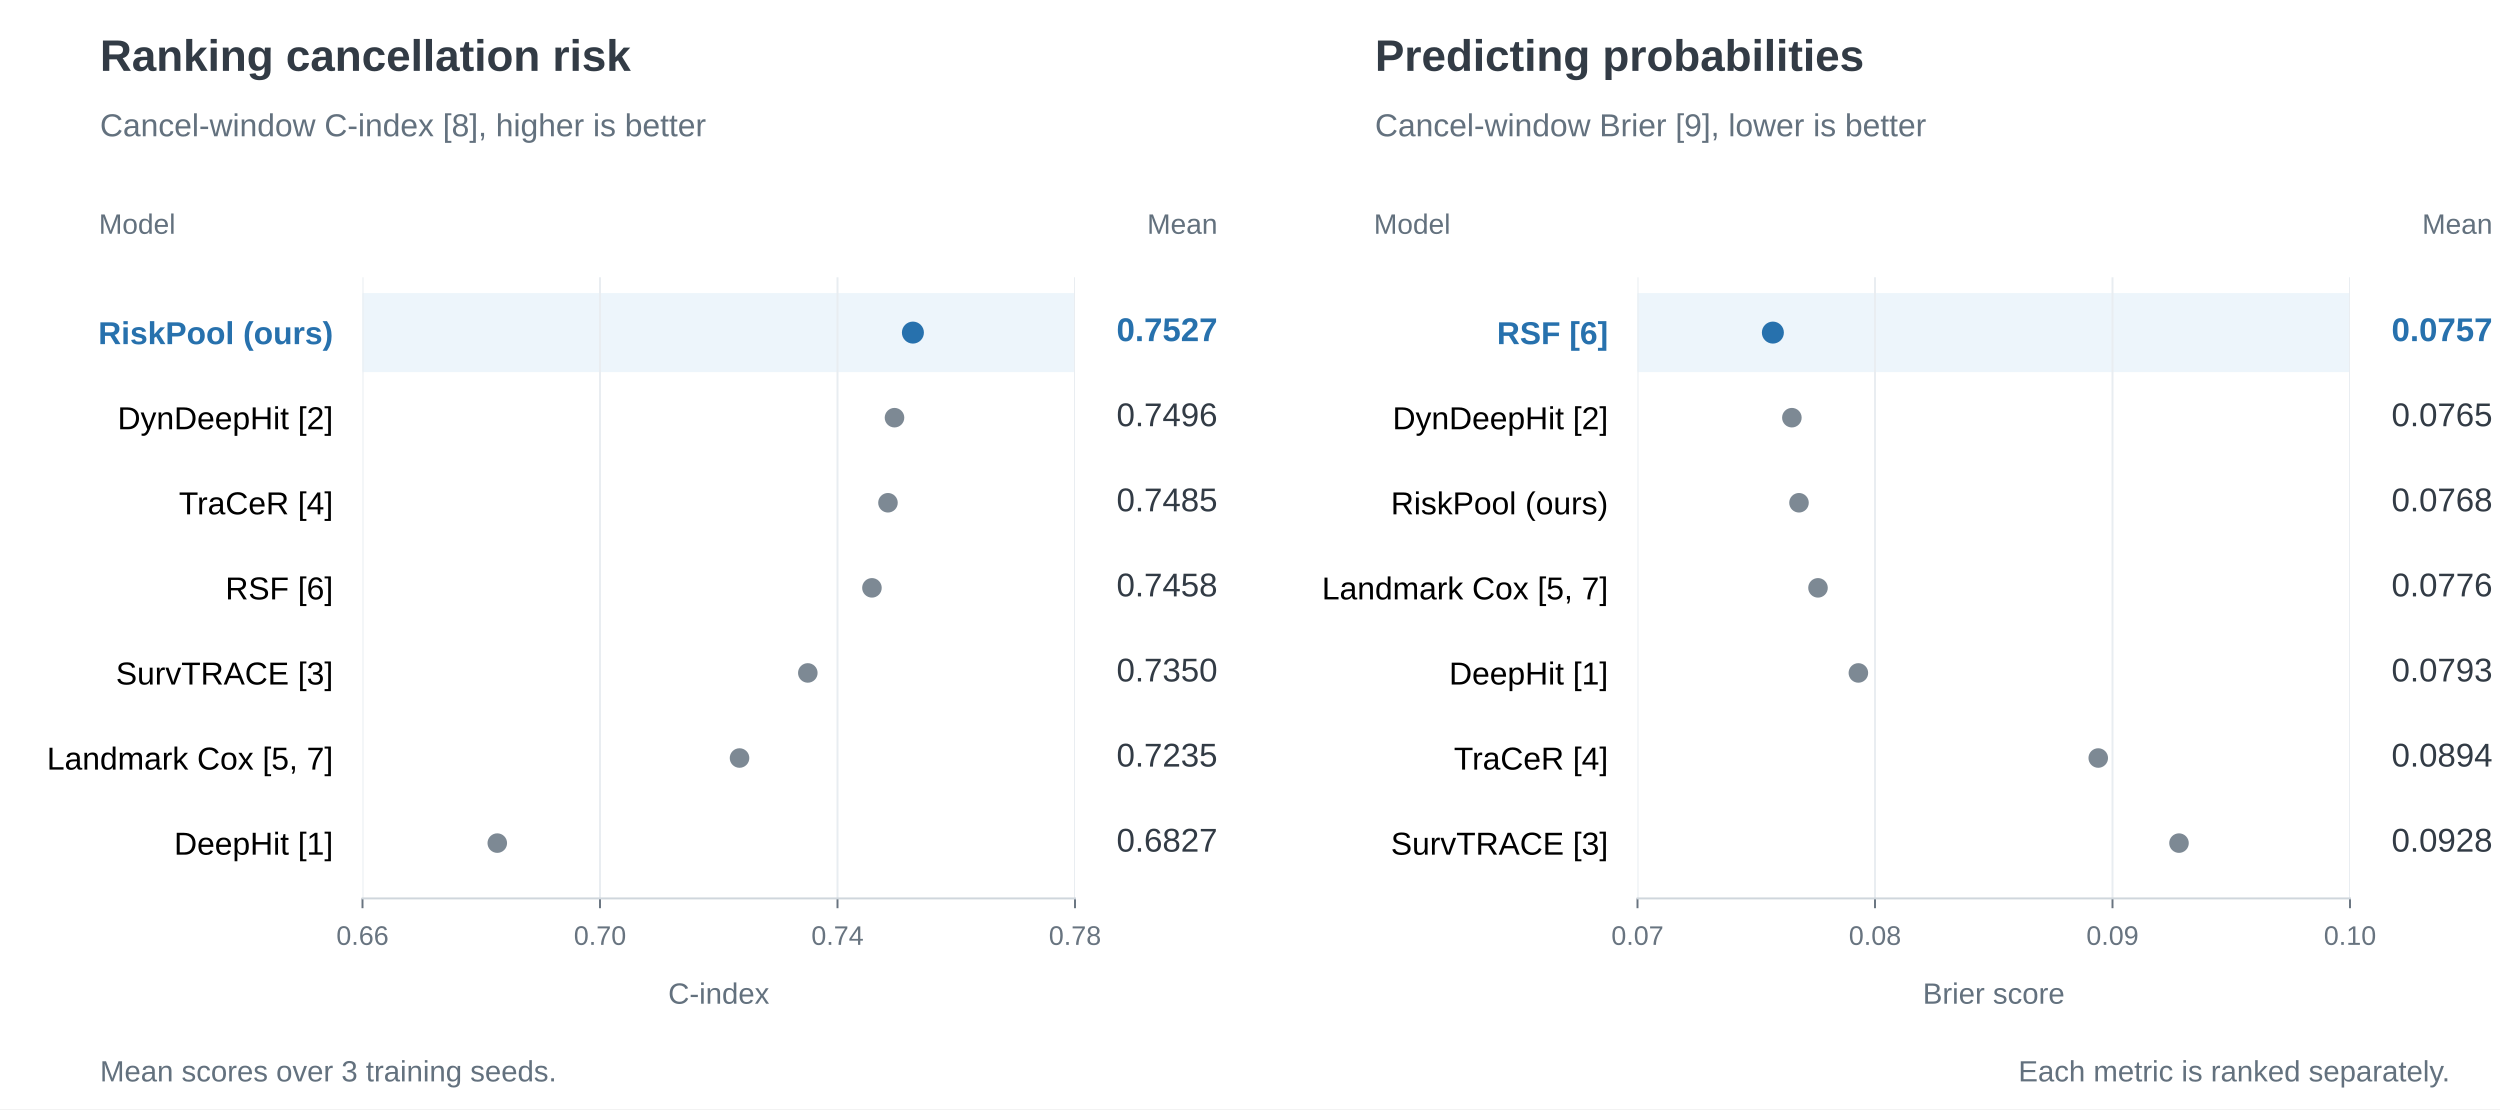
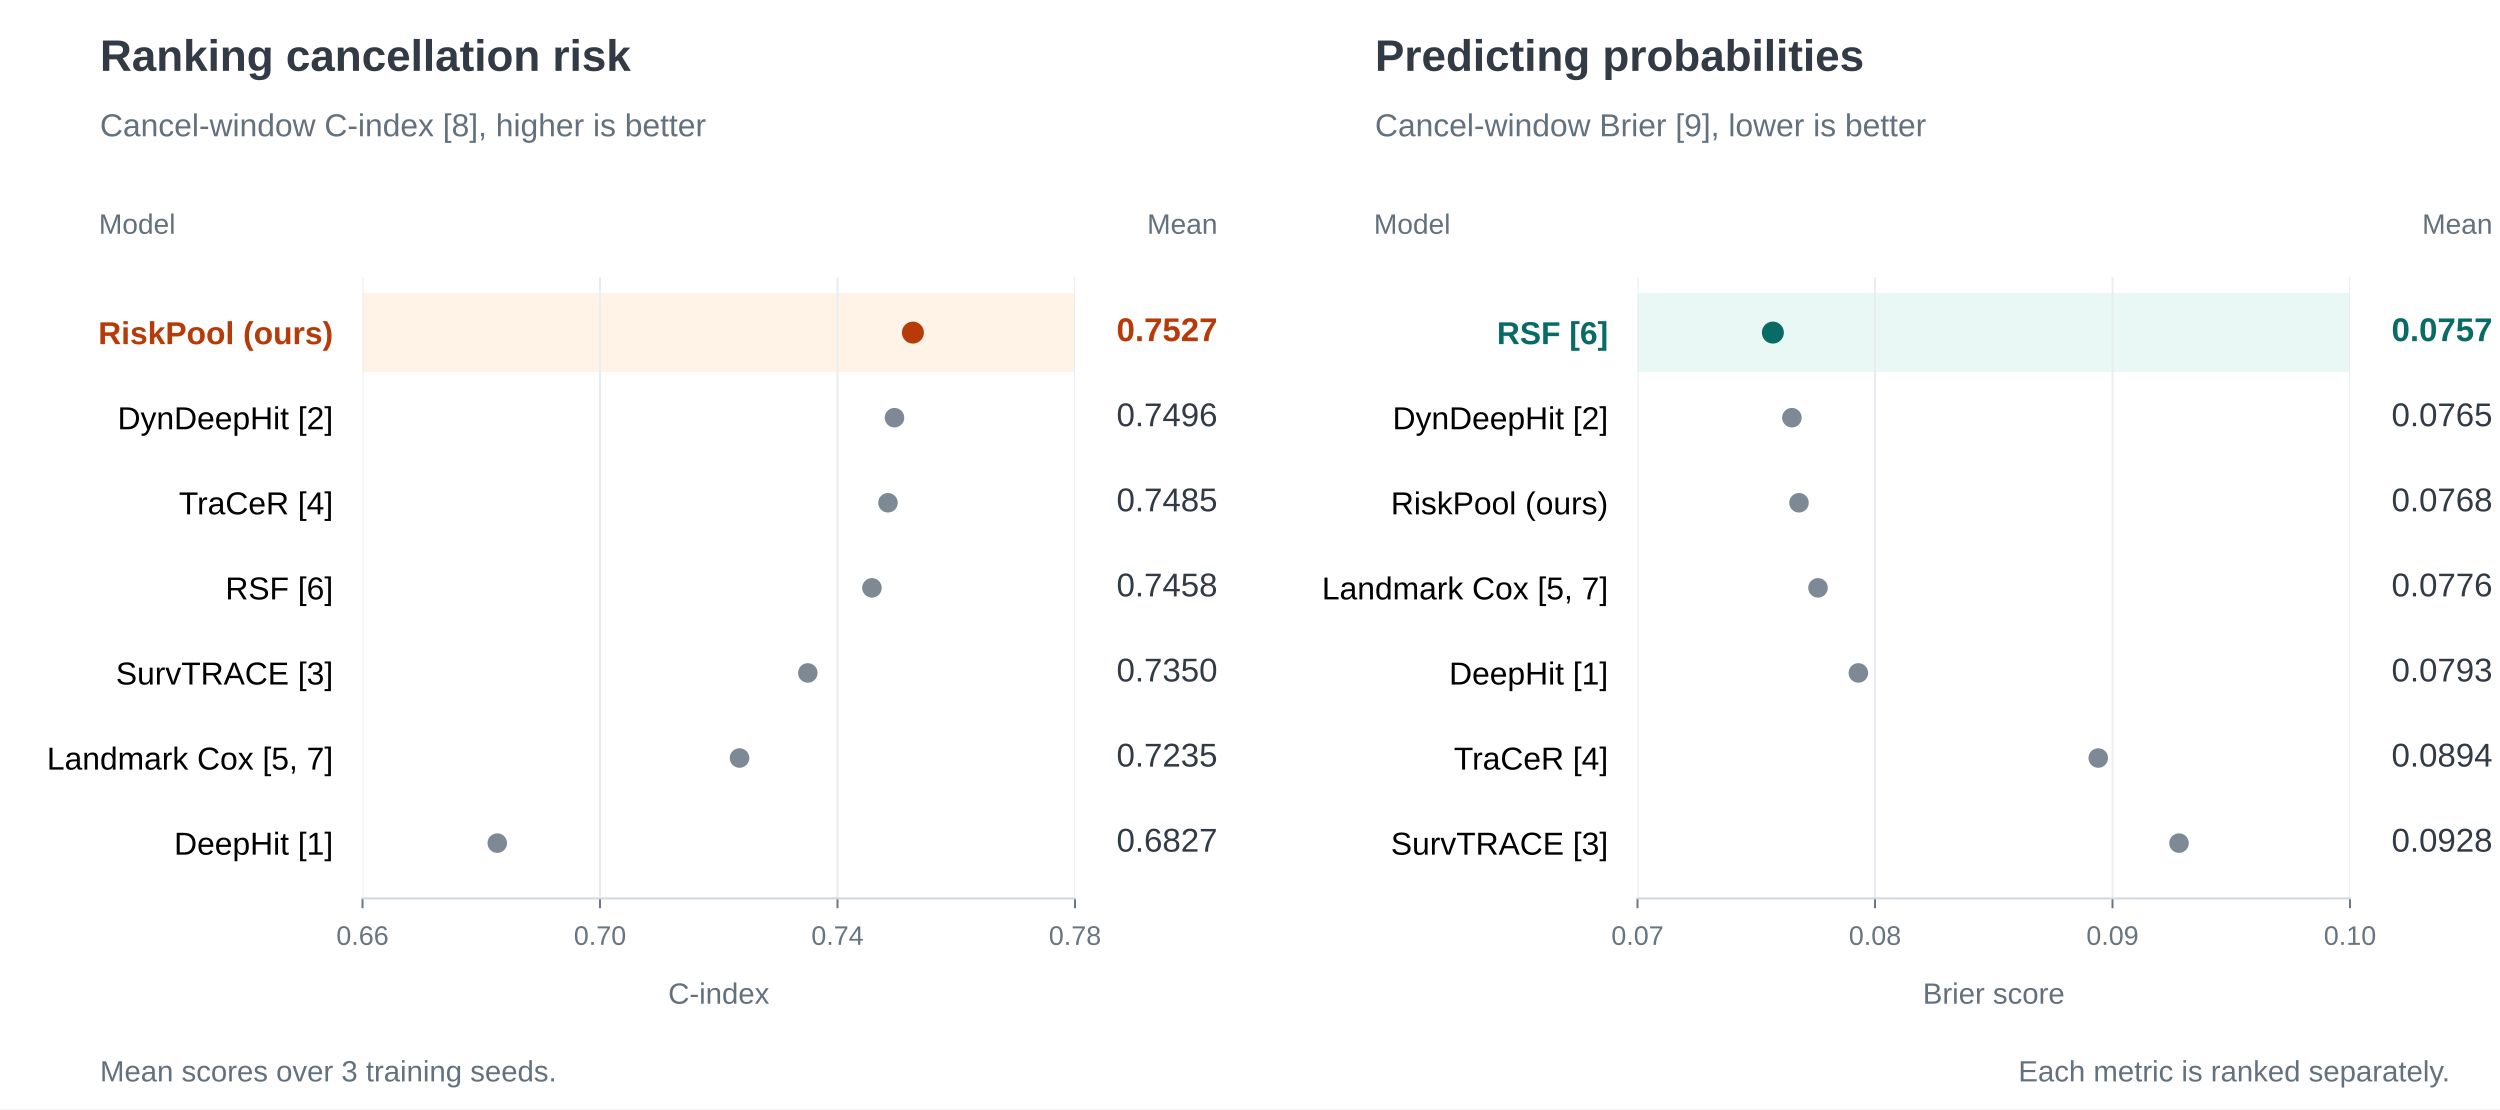
<svg xmlns="http://www.w3.org/2000/svg" xmlns:xlink="http://www.w3.org/1999/xlink" width="1022.4pt" height="453.6pt" viewBox="0 0 1022.4 453.6" version="1.1">
  <defs>
    <style type="text/css">*{stroke-linejoin: round; stroke-linecap: butt}</style>
  </defs>
  <g id="figure_1">
    <g id="patch_1">
      <path d="M 0 453.6  L 1022.4 453.6  L 1022.4 0  L 0 0  z " style="fill: #ffffff" />
    </g>
    <g id="axes_1">
      <g id="patch_2">
        <path d="M 148.248 367.416  L 439.632 367.416  L 439.632 113.4  L 148.248 113.4  z " style="fill: #ffffff" />
      </g>
      <g id="patch_3">
-         <path d="M 148.248 120.359  L 439.632 120.359  L 439.632 151.676  L 148.248 151.676  z " clip-path="url(#p9c7b70461d)" style="fill: #edf5fb; stroke: #edf5fb; stroke-linejoin: miter" />
+         <path d="M 148.248 120.359  L 439.632 120.359  L 439.632 151.676  L 148.248 151.676  z " clip-path="url(#p9c7b70461d)" style="fill: #fff3e7; stroke: #fff3e7; stroke-linejoin: miter" />
      </g>
      <g id="matplotlib.axis_1">
        <g id="xtick_1">
          <g id="line2d_1">
            <path d="M 148.248 367.416  L 148.248 113.4  " clip-path="url(#p9c7b70461d)" style="fill: none; stroke: #e8edf1; stroke-width: 0.8; stroke-linecap: square" />
          </g>
          <g id="line2d_2">
            <defs>
              <path id="m515c03c0c3" d="M 0 0  L 0 4  " style="stroke: #687480; stroke-width: 0.8" />
            </defs>
            <g>
              <use xlink:href="#m515c03c0c3" x="148.248" y="367.416" style="fill: #687480; stroke: #687480; stroke-width: 0.8" />
            </g>
          </g>
          <g id="text_1">
            <text style="font-size: 11px; font-family: 'Arial'; text-anchor: middle; fill: #687480" x="148.248" y="386.424" transform="rotate(-0 148.248 386.4243)">0.66</text>
          </g>
        </g>
        <g id="xtick_2">
          <g id="line2d_3">
            <path d="M 245.376 367.416  L 245.376 113.4  " clip-path="url(#p9c7b70461d)" style="fill: none; stroke: #e8edf1; stroke-width: 0.8; stroke-linecap: square" />
          </g>
          <g id="line2d_4">
            <g>
              <use xlink:href="#m515c03c0c3" x="245.376" y="367.416" style="fill: #687480; stroke: #687480; stroke-width: 0.8" />
            </g>
          </g>
          <g id="text_2">
            <text style="font-size: 11px; font-family: 'Arial'; text-anchor: middle; fill: #687480" x="245.376" y="386.424" transform="rotate(-0 245.376 386.4243)">0.70</text>
          </g>
        </g>
        <g id="xtick_3">
          <g id="line2d_5">
            <path d="M 342.504 367.416  L 342.504 113.4  " clip-path="url(#p9c7b70461d)" style="fill: none; stroke: #e8edf1; stroke-width: 0.8; stroke-linecap: square" />
          </g>
          <g id="line2d_6">
            <g>
              <use xlink:href="#m515c03c0c3" x="342.504" y="367.416" style="fill: #687480; stroke: #687480; stroke-width: 0.8" />
            </g>
          </g>
          <g id="text_3">
            <text style="font-size: 11px; font-family: 'Arial'; text-anchor: middle; fill: #687480" x="342.504" y="386.424" transform="rotate(-0 342.504 386.4243)">0.74</text>
          </g>
        </g>
        <g id="xtick_4">
          <g id="line2d_7">
            <path d="M 439.632 367.416  L 439.632 113.4  " clip-path="url(#p9c7b70461d)" style="fill: none; stroke: #e8edf1; stroke-width: 0.8; stroke-linecap: square" />
          </g>
          <g id="line2d_8">
            <g>
              <use xlink:href="#m515c03c0c3" x="439.632" y="367.416" style="fill: #687480; stroke: #687480; stroke-width: 0.8" />
            </g>
          </g>
          <g id="text_4">
            <text style="font-size: 11px; font-family: 'Arial'; text-anchor: middle; fill: #687480" x="439.632" y="386.424" transform="rotate(-0 439.632 386.4243)">0.78</text>
          </g>
        </g>
        <g id="text_5">
          <text style="font-size: 12px; font-family: 'Arial'; text-anchor: middle; fill: #63717e" x="293.94" y="410.476" transform="rotate(-0 293.94 410.4756)">C-index</text>
        </g>
      </g>
      <g id="matplotlib.axis_2">
        <g id="ytick_1">
          <g id="line2d_9" />
          <g id="text_6">
-             <text style="font-weight: 700; font-size: 13px; font-family: 'Arial'; text-anchor: end; fill: #2771ad" x="136.248" y="140.75" transform="rotate(-0 136.248 140.75)">RiskPool (ours)</text>
+             <text style="font-weight: 700; font-size: 13px; font-family: 'Arial'; text-anchor: end; fill: #b63b09" x="136.248" y="140.75" transform="rotate(-0 136.248 140.75)">RiskPool (ours)</text>
          </g>
        </g>
        <g id="ytick_2">
          <g id="line2d_10" />
          <g id="text_7">
            <text style="font-size: 13px; font-family: 'Arial'; text-anchor: end" x="136.248" y="175.547" transform="rotate(-0 136.248 175.5468)">DynDeepHit [2]</text>
          </g>
        </g>
        <g id="ytick_3">
          <g id="line2d_11" />
          <g id="text_8">
            <text style="font-size: 13px; font-family: 'Arial'; text-anchor: end" x="136.248" y="210.343" transform="rotate(-0 136.248 210.3435)">TraCeR [4]</text>
          </g>
        </g>
        <g id="ytick_4">
          <g id="line2d_12" />
          <g id="text_9">
            <text style="font-size: 13px; font-family: 'Arial'; text-anchor: end" x="136.248" y="245.14" transform="rotate(-0 136.248 245.1402)">RSF [6]</text>
          </g>
        </g>
        <g id="ytick_5">
          <g id="line2d_13" />
          <g id="text_10">
            <text style="font-size: 13px; font-family: 'Arial'; text-anchor: end" x="136.248" y="279.937" transform="rotate(-0 136.248 279.9369)">SurvTRACE [3]</text>
          </g>
        </g>
        <g id="ytick_6">
          <g id="line2d_14" />
          <g id="text_11">
            <text style="font-size: 13px; font-family: 'Arial'; text-anchor: end" x="136.248" y="314.734" transform="rotate(-0 136.248 314.7336)">Landmark Cox [5, 7]</text>
          </g>
        </g>
        <g id="ytick_7">
          <g id="line2d_15" />
          <g id="text_12">
            <text style="font-size: 13px; font-family: 'Arial'; text-anchor: end" x="136.248" y="349.53" transform="rotate(-0 136.248 349.5303)">DeepHit [1]</text>
          </g>
        </g>
      </g>
      <g id="patch_4">
        <path d="M 148.248 367.416  L 439.632 367.416  " style="fill: none; stroke: #cfd6dc; stroke-width: 0.8; stroke-linejoin: miter; stroke-linecap: square" />
      </g>
      <g id="line2d_16">
        <defs>
-           <path id="mcd4c160b95" d="M 0 4  C 1.061 4 2.078 3.579 2.828 2.828  C 3.579 2.078 4 1.061 4 0  C 4 -1.061 3.579 -2.078 2.828 -2.828  C 2.078 -3.579 1.061 -4 0 -4  C -1.061 -4 -2.078 -3.579 -2.828 -2.828  C -3.579 -2.078 -4 -1.061 -4 0  C -4 1.061 -3.579 2.078 -2.828 2.828  C -2.078 3.579 -1.061 4 0 4  z " style="stroke: #2771ad" />
+           <path id="mcd4c160b95" d="M 0 4  C 1.061 4 2.078 3.579 2.828 2.828  C 3.579 2.078 4 1.061 4 0  C 4 -1.061 3.579 -2.078 2.828 -2.828  C 2.078 -3.579 1.061 -4 0 -4  C -1.061 -4 -2.078 -3.579 -2.828 -2.828  C -3.579 -2.078 -4 -1.061 -4 0  C -4 1.061 -3.579 2.078 -2.828 2.828  C -2.078 3.579 -1.061 4 0 4  z " />
        </defs>
        <g clip-path="url(#p9c7b70461d)">
-           <use xlink:href="#mcd4c160b95" x="373.342" y="136.018" style="fill: #2771ad; stroke: #2771ad" />
+           <use xlink:href="#mcd4c160b95" x="373.342" y="136.018" style="fill: #b63b09; stroke: #b63b09" />
        </g>
      </g>
      <g id="text_13">
-         <text style="font-weight: 700; font-size: 13.5px; font-family: 'Arial'; text-anchor: end; fill: #2771ad" x="497.909" y="139.512" transform="rotate(-0 497.9088 139.5115)">0.7527</text>
+         <text style="font-weight: 700; font-size: 13.5px; font-family: 'Arial'; text-anchor: end; fill: #b63b09" x="497.909" y="139.512" transform="rotate(-0 497.9088 139.5115)">0.7527</text>
      </g>
      <g id="line2d_17">
        <defs>
          <path id="mf7b2def9f0" d="M 0 3.5  C 0.928 3.5 1.819 3.131 2.475 2.475  C 3.131 1.819 3.5 0.928 3.5 0  C 3.5 -0.928 3.131 -1.819 2.475 -2.475  C 1.819 -3.131 0.928 -3.5 0 -3.5  C -0.928 -3.5 -1.819 -3.131 -2.475 -2.475  C -3.131 -1.819 -3.5 -0.928 -3.5 0  C -3.5 0.928 -3.131 1.819 -2.475 2.475  C -1.819 3.131 -0.928 3.5 0 3.5  z " style="stroke: #7d8994" />
        </defs>
        <g clip-path="url(#p9c7b70461d)">
          <use xlink:href="#mf7b2def9f0" x="365.815" y="170.815" style="fill: #7d8994; stroke: #7d8994" />
        </g>
      </g>
      <g id="text_14">
        <text style="font-size: 13.5px; font-family: 'Arial'; text-anchor: end; fill: #323b45" x="497.909" y="174.308" transform="rotate(-0 497.9088 174.3082)">0.7496</text>
      </g>
      <g id="line2d_18">
        <g clip-path="url(#p9c7b70461d)">
          <use xlink:href="#mf7b2def9f0" x="363.144" y="205.611" style="fill: #7d8994; stroke: #7d8994" />
        </g>
      </g>
      <g id="text_15">
        <text style="font-size: 13.5px; font-family: 'Arial'; text-anchor: end; fill: #323b45" x="497.909" y="209.105" transform="rotate(-0 497.9088 209.1049)">0.7485</text>
      </g>
      <g id="line2d_19">
        <g clip-path="url(#p9c7b70461d)">
          <use xlink:href="#mf7b2def9f0" x="356.588" y="240.408" style="fill: #7d8994; stroke: #7d8994" />
        </g>
      </g>
      <g id="text_16">
        <text style="font-size: 13.5px; font-family: 'Arial'; text-anchor: end; fill: #323b45" x="497.909" y="243.902" transform="rotate(-0 497.9088 243.9017)">0.7458</text>
      </g>
      <g id="line2d_20">
        <g clip-path="url(#p9c7b70461d)">
          <use xlink:href="#mf7b2def9f0" x="330.363" y="275.205" style="fill: #7d8994; stroke: #7d8994" />
        </g>
      </g>
      <g id="text_17">
        <text style="font-size: 13.5px; font-family: 'Arial'; text-anchor: end; fill: #323b45" x="497.909" y="278.698" transform="rotate(-0 497.9088 278.6984)">0.7350</text>
      </g>
      <g id="line2d_21">
        <g clip-path="url(#p9c7b70461d)">
          <use xlink:href="#mf7b2def9f0" x="302.439" y="310.001" style="fill: #7d8994; stroke: #7d8994" />
        </g>
      </g>
      <g id="text_18">
        <text style="font-size: 13.5px; font-family: 'Arial'; text-anchor: end; fill: #323b45" x="497.909" y="313.495" transform="rotate(-0 497.9088 313.4951)">0.7235</text>
      </g>
      <g id="line2d_22">
        <g clip-path="url(#p9c7b70461d)">
          <use xlink:href="#mf7b2def9f0" x="203.368" y="344.798" style="fill: #7d8994; stroke: #7d8994" />
        </g>
      </g>
      <g id="text_19">
        <text style="font-size: 13.5px; font-family: 'Arial'; text-anchor: end; fill: #323b45" x="497.909" y="348.292" transform="rotate(-0 497.9088 348.2918)">0.6827</text>
      </g>
      <g id="text_20">
        <text style="font-size: 11.5px; font-family: 'Arial'; text-anchor: start; fill: #63717e" x="40.436" y="95.619" transform="rotate(-0 40.43592 95.61888)">Model</text>
      </g>
      <g id="text_21">
        <text style="font-size: 11.5px; font-family: 'Arial'; text-anchor: end; fill: #63717e" x="497.909" y="95.619" transform="rotate(-0 497.9088 95.61888)">Mean</text>
      </g>
    </g>
    <g id="axes_2">
      <g id="patch_5">
        <path d="M 669.672 367.416  L 961.056 367.416  L 961.056 113.4  L 669.672 113.4  z " style="fill: #ffffff" />
      </g>
      <g id="patch_6">
-         <path d="M 669.672 120.359  L 961.056 120.359  L 961.056 151.676  L 669.672 151.676  z " clip-path="url(#p9fd9e897db)" style="fill: #edf5fb; stroke: #edf5fb; stroke-linejoin: miter" />
+         <path d="M 669.672 120.359  L 961.056 120.359  L 961.056 151.676  L 669.672 151.676  z " clip-path="url(#p9fd9e897db)" style="fill: #e9f8f4; stroke: #e9f8f4; stroke-linejoin: miter" />
      </g>
      <g id="matplotlib.axis_3">
        <g id="xtick_5">
          <g id="line2d_23">
            <path d="M 669.672 367.416  L 669.672 113.4  " clip-path="url(#p9fd9e897db)" style="fill: none; stroke: #e8edf1; stroke-width: 0.8; stroke-linecap: square" />
          </g>
          <g id="line2d_24">
            <g>
              <use xlink:href="#m515c03c0c3" x="669.672" y="367.416" style="fill: #687480; stroke: #687480; stroke-width: 0.8" />
            </g>
          </g>
          <g id="text_22">
            <text style="font-size: 11px; font-family: 'Arial'; text-anchor: middle; fill: #687480" x="669.672" y="386.424" transform="rotate(-0 669.672 386.4243)">0.07</text>
          </g>
        </g>
        <g id="xtick_6">
          <g id="line2d_25">
            <path d="M 766.8 367.416  L 766.8 113.4  " clip-path="url(#p9fd9e897db)" style="fill: none; stroke: #e8edf1; stroke-width: 0.8; stroke-linecap: square" />
          </g>
          <g id="line2d_26">
            <g>
              <use xlink:href="#m515c03c0c3" x="766.8" y="367.416" style="fill: #687480; stroke: #687480; stroke-width: 0.8" />
            </g>
          </g>
          <g id="text_23">
            <text style="font-size: 11px; font-family: 'Arial'; text-anchor: middle; fill: #687480" x="766.8" y="386.424" transform="rotate(-0 766.8 386.4243)">0.08</text>
          </g>
        </g>
        <g id="xtick_7">
          <g id="line2d_27">
            <path d="M 863.928 367.416  L 863.928 113.4  " clip-path="url(#p9fd9e897db)" style="fill: none; stroke: #e8edf1; stroke-width: 0.8; stroke-linecap: square" />
          </g>
          <g id="line2d_28">
            <g>
              <use xlink:href="#m515c03c0c3" x="863.928" y="367.416" style="fill: #687480; stroke: #687480; stroke-width: 0.8" />
            </g>
          </g>
          <g id="text_24">
            <text style="font-size: 11px; font-family: 'Arial'; text-anchor: middle; fill: #687480" x="863.928" y="386.424" transform="rotate(-0 863.928 386.4243)">0.09</text>
          </g>
        </g>
        <g id="xtick_8">
          <g id="line2d_29">
            <path d="M 961.056 367.416  L 961.056 113.4  " clip-path="url(#p9fd9e897db)" style="fill: none; stroke: #e8edf1; stroke-width: 0.8; stroke-linecap: square" />
          </g>
          <g id="line2d_30">
            <g>
              <use xlink:href="#m515c03c0c3" x="961.056" y="367.416" style="fill: #687480; stroke: #687480; stroke-width: 0.8" />
            </g>
          </g>
          <g id="text_25">
            <text style="font-size: 11px; font-family: 'Arial'; text-anchor: middle; fill: #687480" x="961.056" y="386.424" transform="rotate(-0 961.056 386.4243)">0.10</text>
          </g>
        </g>
        <g id="text_26">
          <text style="font-size: 12px; font-family: 'Arial'; text-anchor: middle; fill: #63717e" x="815.364" y="410.476" transform="rotate(-0 815.364 410.4756)">Brier score</text>
        </g>
      </g>
      <g id="matplotlib.axis_4">
        <g id="ytick_8">
          <g id="line2d_31" />
          <g id="text_27">
-             <text style="font-weight: 700; font-size: 13px; font-family: 'Arial'; text-anchor: end; fill: #2771ad" x="657.672" y="140.75" transform="rotate(-0 657.672 140.75)">RSF [6]</text>
+             <text style="font-weight: 700; font-size: 13px; font-family: 'Arial'; text-anchor: end; fill: #086c64" x="657.672" y="140.75" transform="rotate(-0 657.672 140.75)">RSF [6]</text>
          </g>
        </g>
        <g id="ytick_9">
          <g id="line2d_32" />
          <g id="text_28">
            <text style="font-size: 13px; font-family: 'Arial'; text-anchor: end" x="657.672" y="175.547" transform="rotate(-0 657.672 175.5468)">DynDeepHit [2]</text>
          </g>
        </g>
        <g id="ytick_10">
          <g id="line2d_33" />
          <g id="text_29">
            <text style="font-size: 13px; font-family: 'Arial'; text-anchor: end" x="657.672" y="210.343" transform="rotate(-0 657.672 210.3435)">RiskPool (ours)</text>
          </g>
        </g>
        <g id="ytick_11">
          <g id="line2d_34" />
          <g id="text_30">
            <text style="font-size: 13px; font-family: 'Arial'; text-anchor: end" x="657.672" y="245.14" transform="rotate(-0 657.672 245.1402)">Landmark Cox [5, 7]</text>
          </g>
        </g>
        <g id="ytick_12">
          <g id="line2d_35" />
          <g id="text_31">
            <text style="font-size: 13px; font-family: 'Arial'; text-anchor: end" x="657.672" y="279.937" transform="rotate(-0 657.672 279.9369)">DeepHit [1]</text>
          </g>
        </g>
        <g id="ytick_13">
          <g id="line2d_36" />
          <g id="text_32">
            <text style="font-size: 13px; font-family: 'Arial'; text-anchor: end" x="657.672" y="314.734" transform="rotate(-0 657.672 314.7336)">TraCeR [4]</text>
          </g>
        </g>
        <g id="ytick_14">
          <g id="line2d_37" />
          <g id="text_33">
            <text style="font-size: 13px; font-family: 'Arial'; text-anchor: end" x="657.672" y="349.53" transform="rotate(-0 657.672 349.5303)">SurvTRACE [3]</text>
          </g>
        </g>
      </g>
      <g id="patch_7">
        <path d="M 669.672 367.416  L 961.056 367.416  " style="fill: none; stroke: #cfd6dc; stroke-width: 0.8; stroke-linejoin: miter; stroke-linecap: square" />
      </g>
      <g id="line2d_38">
        <g clip-path="url(#p9fd9e897db)">
-           <use xlink:href="#mcd4c160b95" x="725.035" y="136.018" style="fill: #2771ad; stroke: #2771ad" />
+           <use xlink:href="#mcd4c160b95" x="725.035" y="136.018" style="fill: #086c64; stroke: #086c64" />
        </g>
      </g>
      <g id="text_34">
-         <text style="font-weight: 700; font-size: 13.5px; font-family: 'Arial'; text-anchor: end; fill: #2771ad" x="1019.333" y="139.512" transform="rotate(-0 1019.333 139.5115)">0.0757</text>
+         <text style="font-weight: 700; font-size: 13.5px; font-family: 'Arial'; text-anchor: end; fill: #086c64" x="1019.333" y="139.512" transform="rotate(-0 1019.333 139.5115)">0.0757</text>
      </g>
      <g id="line2d_39">
        <g clip-path="url(#p9fd9e897db)">
          <use xlink:href="#mf7b2def9f0" x="732.805" y="170.815" style="fill: #7d8994; stroke: #7d8994" />
        </g>
      </g>
      <g id="text_35">
        <text style="font-size: 13.5px; font-family: 'Arial'; text-anchor: end; fill: #323b45" x="1019.333" y="174.308" transform="rotate(-0 1019.333 174.3082)">0.0765</text>
      </g>
      <g id="line2d_40">
        <g clip-path="url(#p9fd9e897db)">
          <use xlink:href="#mf7b2def9f0" x="735.719" y="205.611" style="fill: #7d8994; stroke: #7d8994" />
        </g>
      </g>
      <g id="text_36">
        <text style="font-size: 13.5px; font-family: 'Arial'; text-anchor: end; fill: #323b45" x="1019.333" y="209.105" transform="rotate(-0 1019.333 209.1049)">0.0768</text>
      </g>
      <g id="line2d_41">
        <g clip-path="url(#p9fd9e897db)">
          <use xlink:href="#mf7b2def9f0" x="743.489" y="240.408" style="fill: #7d8994; stroke: #7d8994" />
        </g>
      </g>
      <g id="text_37">
        <text style="font-size: 13.5px; font-family: 'Arial'; text-anchor: end; fill: #323b45" x="1019.333" y="243.902" transform="rotate(-0 1019.333 243.9017)">0.0776</text>
      </g>
      <g id="line2d_42">
        <g clip-path="url(#p9fd9e897db)">
          <use xlink:href="#mf7b2def9f0" x="760.001" y="275.205" style="fill: #7d8994; stroke: #7d8994" />
        </g>
      </g>
      <g id="text_38">
        <text style="font-size: 13.5px; font-family: 'Arial'; text-anchor: end; fill: #323b45" x="1019.333" y="278.698" transform="rotate(-0 1019.333 278.6984)">0.0793</text>
      </g>
      <g id="line2d_43">
        <g clip-path="url(#p9fd9e897db)">
          <use xlink:href="#mf7b2def9f0" x="858.1" y="310.001" style="fill: #7d8994; stroke: #7d8994" />
        </g>
      </g>
      <g id="text_39">
        <text style="font-size: 13.5px; font-family: 'Arial'; text-anchor: end; fill: #323b45" x="1019.333" y="313.495" transform="rotate(-0 1019.333 313.4951)">0.0894</text>
      </g>
      <g id="line2d_44">
        <g clip-path="url(#p9fd9e897db)">
          <use xlink:href="#mf7b2def9f0" x="891.124" y="344.798" style="fill: #7d8994; stroke: #7d8994" />
        </g>
      </g>
      <g id="text_40">
        <text style="font-size: 13.5px; font-family: 'Arial'; text-anchor: end; fill: #323b45" x="1019.333" y="348.292" transform="rotate(-0 1019.333 348.2918)">0.0928</text>
      </g>
      <g id="text_41">
        <text style="font-size: 11.5px; font-family: 'Arial'; text-anchor: start; fill: #63717e" x="561.86" y="95.619" transform="rotate(-0 561.8599 95.61888)">Model</text>
      </g>
      <g id="text_42">
        <text style="font-size: 11.5px; font-family: 'Arial'; text-anchor: end; fill: #63717e" x="1019.333" y="95.619" transform="rotate(-0 1019.333 95.61888)">Mean</text>
      </g>
    </g>
    <g id="text_43">
      <text style="font-weight: 700; font-size: 18px; font-family: 'Arial'; text-anchor: start; fill: #323b45" x="40.896" y="28.98" transform="rotate(-0 40.896 28.98049)">Ranking cancellation risk</text>
    </g>
    <g id="text_44">
      <text style="font-size: 13px; font-family: 'Arial'; text-anchor: start; fill: #63717e" x="40.896" y="55.732" transform="rotate(-0 40.896 55.73156)">Cancel-window C-index [8], higher is better</text>
    </g>
    <g id="text_45">
      <text style="font-weight: 700; font-size: 18px; font-family: 'Arial'; text-anchor: start; fill: #323b45" x="562.32" y="28.98" transform="rotate(-0 562.32 28.98049)">Predicting probabilities</text>
    </g>
    <g id="text_46">
      <text style="font-size: 13px; font-family: 'Arial'; text-anchor: start; fill: #63717e" x="562.32" y="55.732" transform="rotate(-0 562.32 55.73156)">Cancel-window Brier [9], lower is better</text>
    </g>
    <g id="text_47">
      <text style="font-size: 12px; font-family: 'Arial'; text-anchor: start; fill: #63717e" x="40.896" y="442.26" transform="rotate(-0 40.896 442.26)">Mean scores over 3 training seeds.</text>
    </g>
    <g id="text_48">
      <text style="font-size: 12px; font-family: 'Arial'; text-anchor: end; fill: #63717e" x="1001.952" y="442.26" transform="rotate(-0 1001.952 442.26)">Each metric is ranked separately.</text>
    </g>
  </g>
  <defs>
    <clipPath id="p9c7b70461d">
      <rect x="148.248" y="113.4" width="291.384" height="254.016" />
    </clipPath>
    <clipPath id="p9fd9e897db">
      <rect x="669.672" y="113.4" width="291.384" height="254.016" />
    </clipPath>
  </defs>
</svg>
